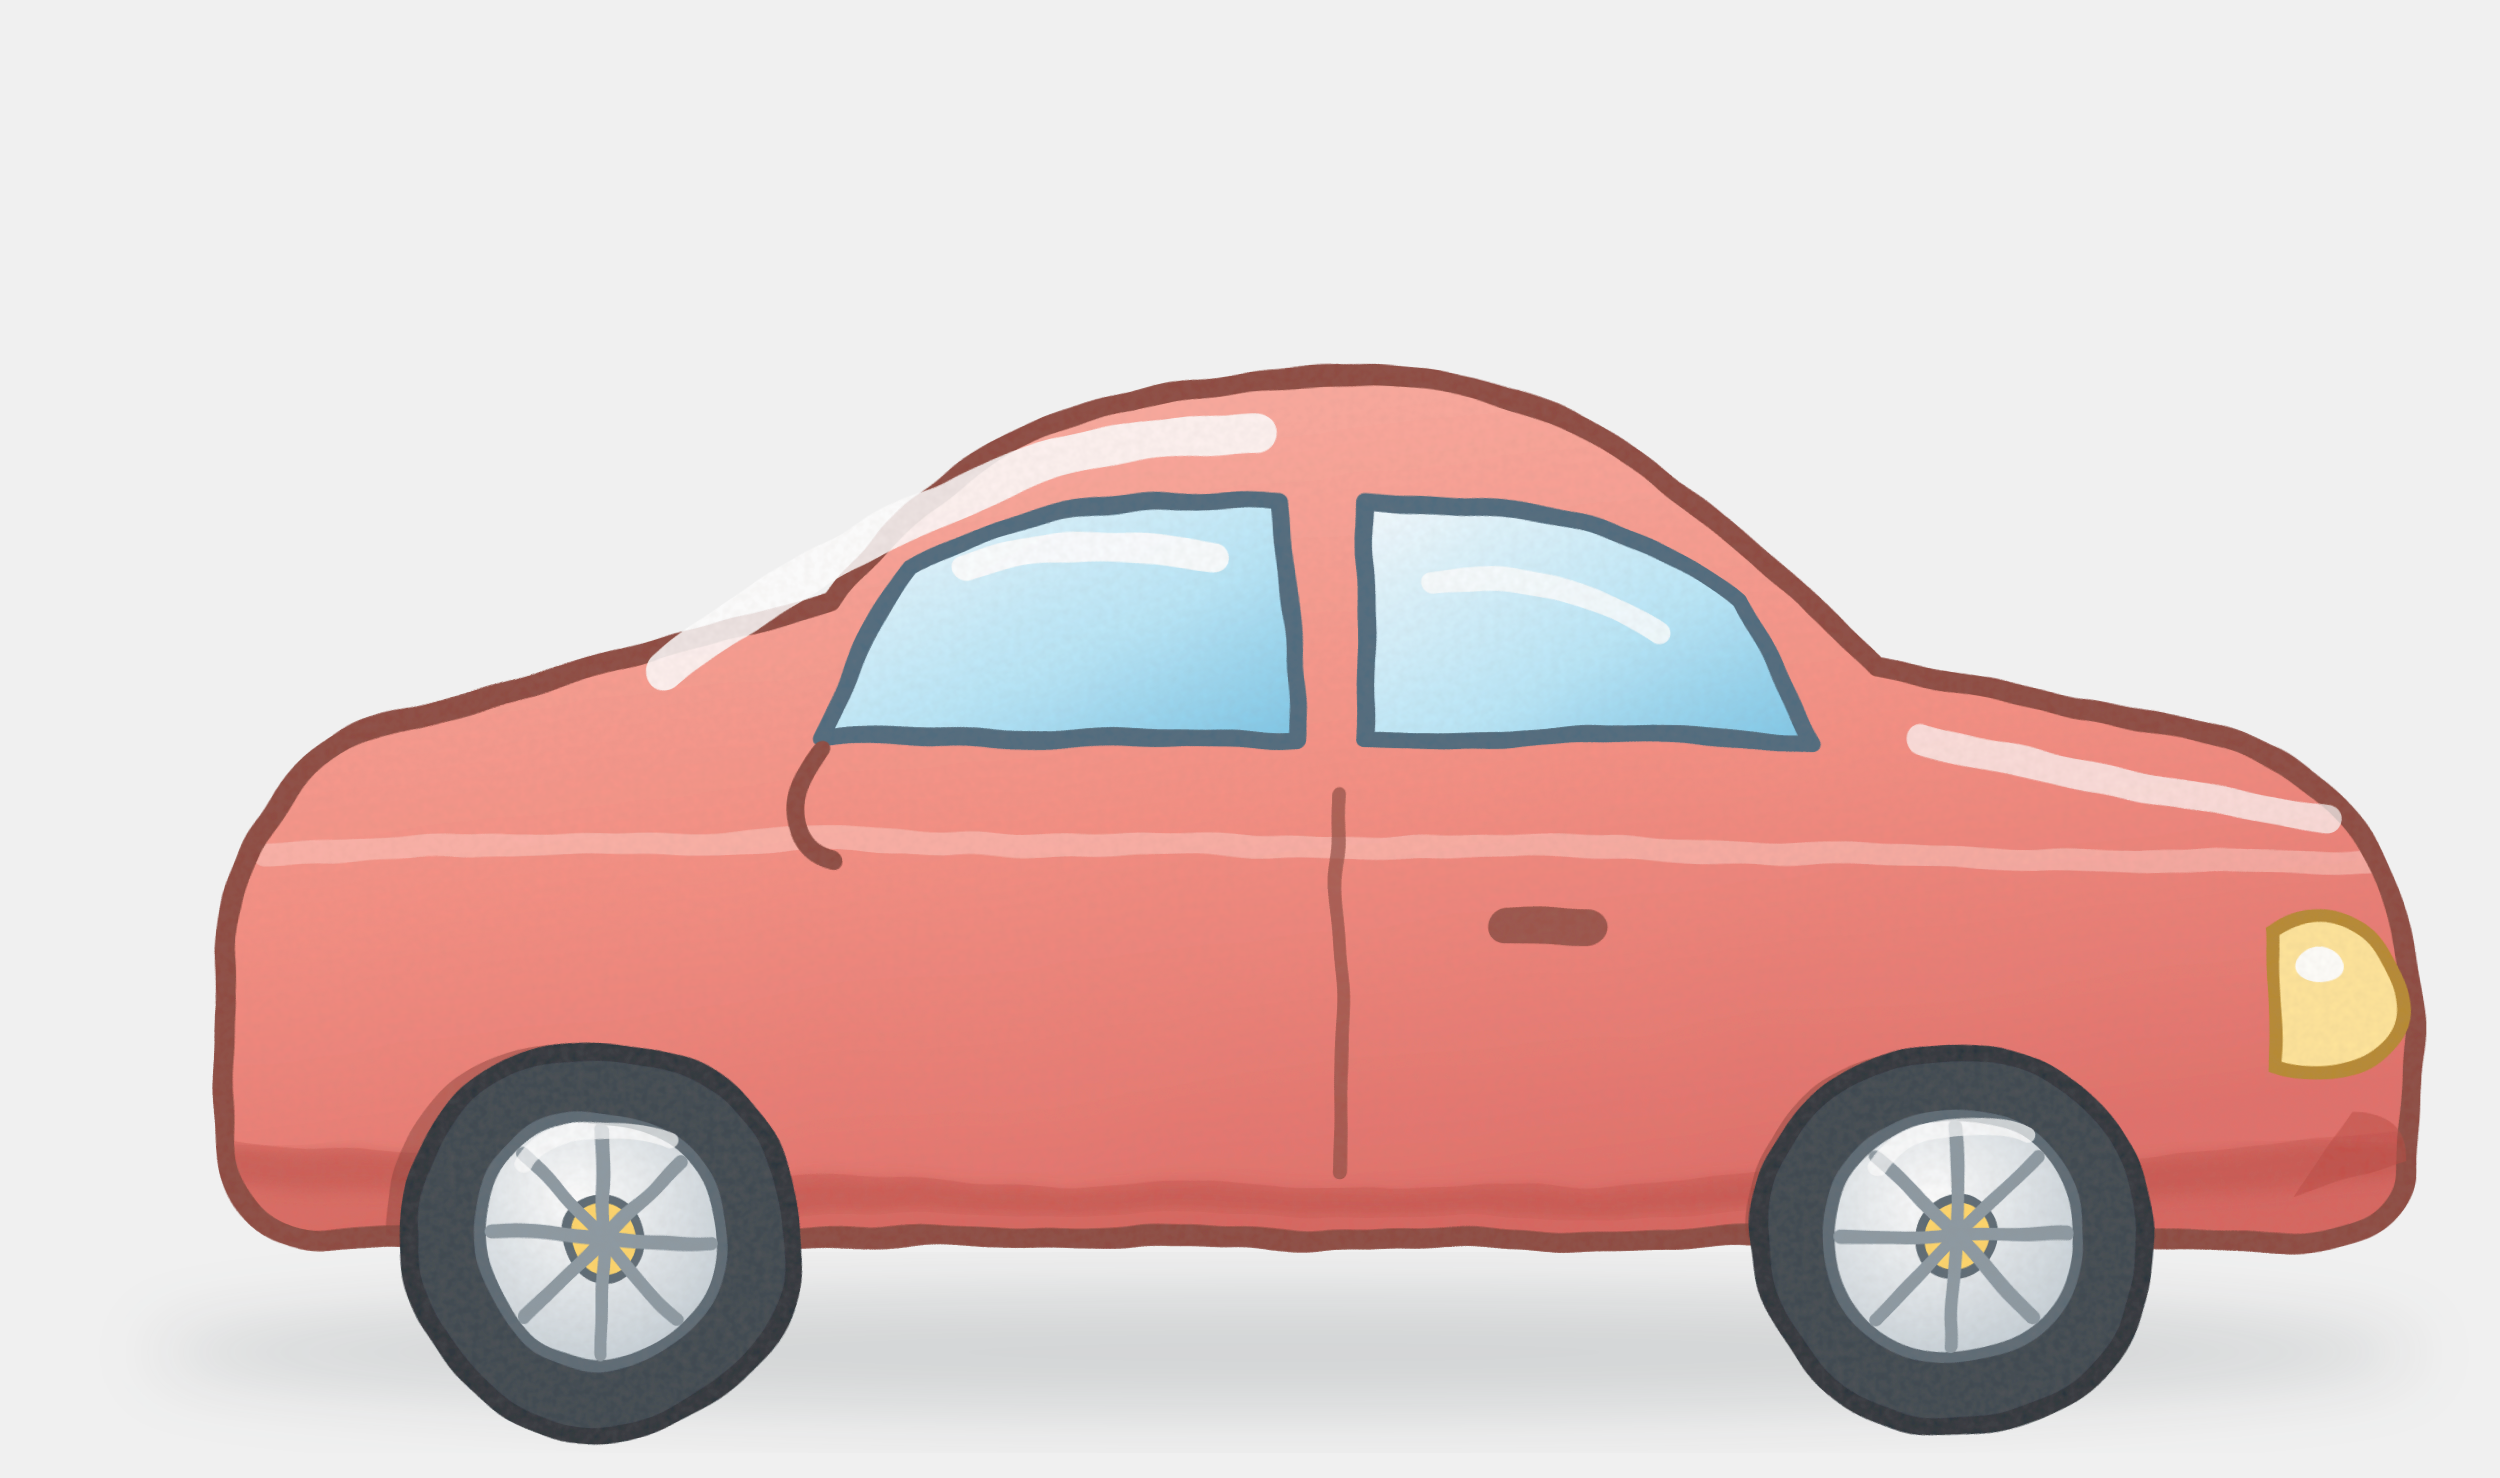
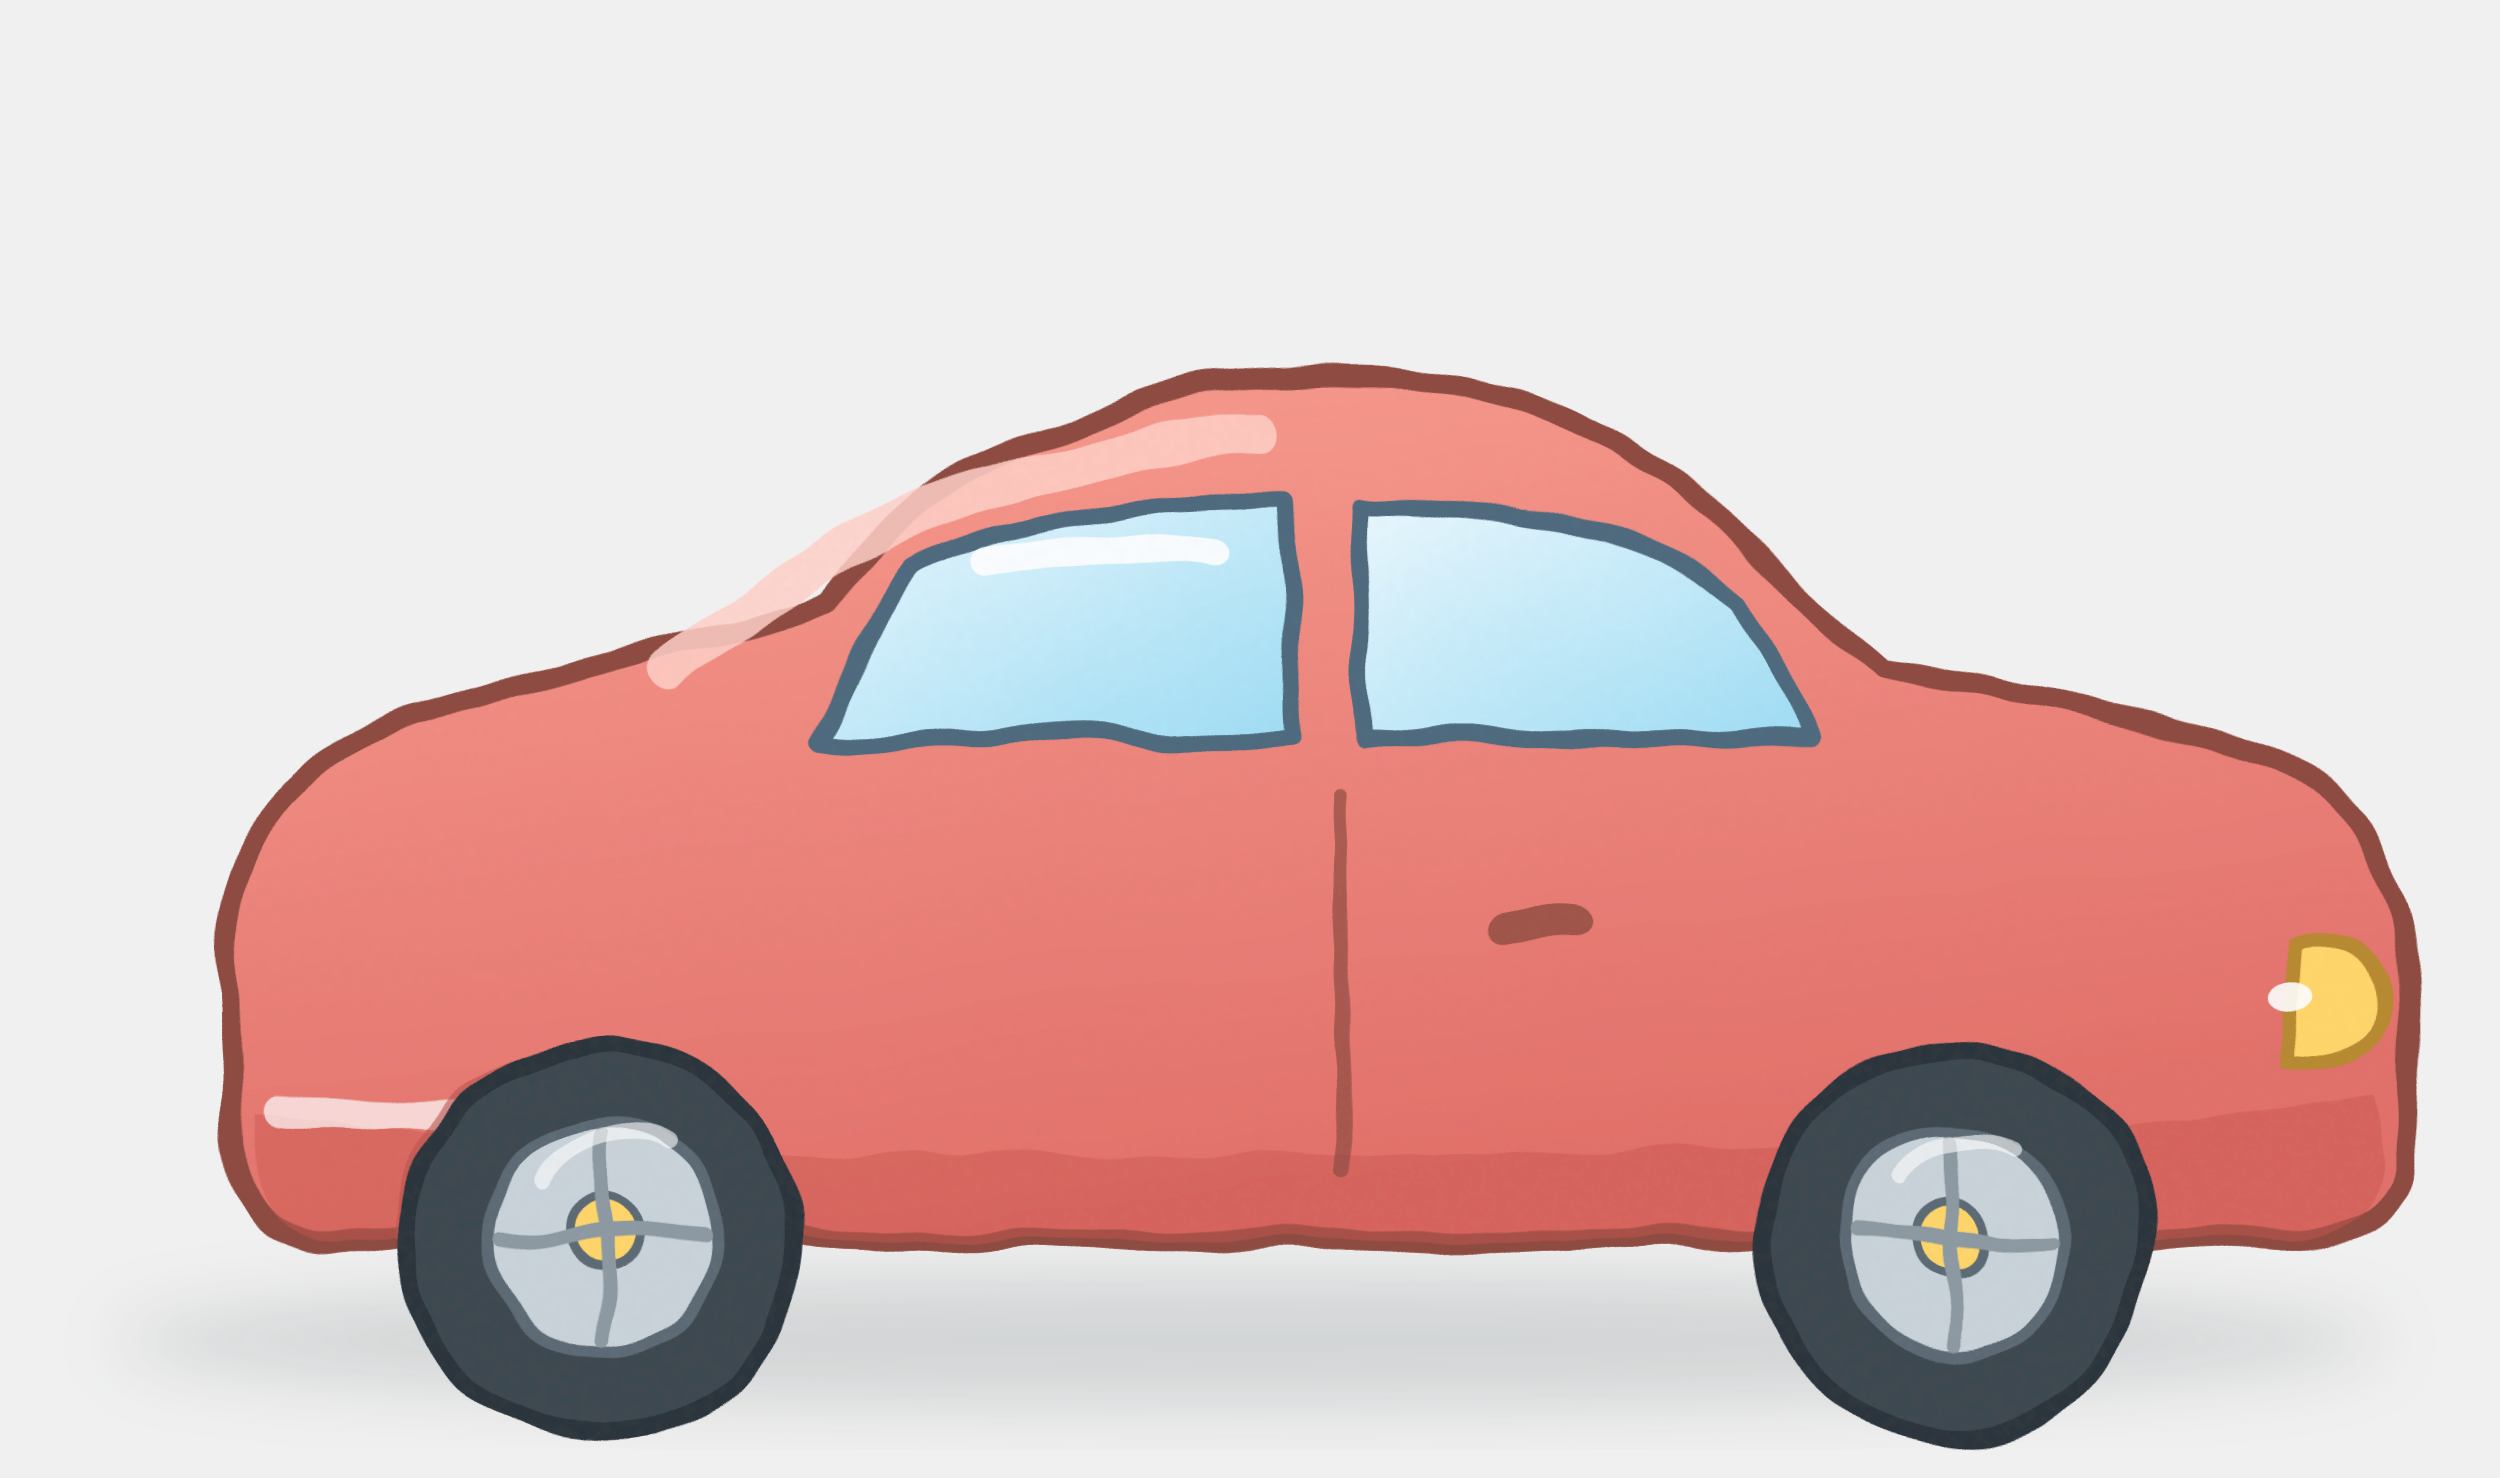
<svg xmlns="http://www.w3.org/2000/svg" viewBox="0 0 440 260" width="440" height="260">
  <defs>
-     <linearGradient id="paint" x1="0.1" y1="0" x2="0.4" y2="1">
-       <stop offset="0" stop-color="#FCB1A5" />
-       <stop offset="0.55" stop-color="#F58F83" />
+     <linearGradient id="paint" x1="0" y1="0" x2="0.3" y2="1">
+       <stop offset="0" stop-color="#FA9D90" />
      <stop offset="1" stop-color="#E2706A" />
    </linearGradient>
    <linearGradient id="glass" x1="0" y1="0" x2="1" y2="1">
-       <stop offset="0" stop-color="#F3FBFF" />
-       <stop offset="0.6" stop-color="#B8E6F8" />
-       <stop offset="1" stop-color="#7CC6E6" />
+       <stop offset="0" stop-color="#EAF8FF" />
+       <stop offset="1" stop-color="#9EDDF5" />
    </linearGradient>
-     <radialGradient id="rim" cx="0.4" cy="0.35" r="0.7">
-       <stop offset="0" stop-color="#FFFFFF" />
-       <stop offset="1" stop-color="#C5CFD6" />
-     </radialGradient>
    <filter id="wc" x="-8%" y="-8%" width="116%" height="116%">
-       <feTurbulence type="fractalNoise" baseFrequency="0.03" numOctaves="3" seed="9" result="noise" />
-       <feDisplacementMap in="SourceGraphic" in2="noise" scale="4" xChannelSelector="R" yChannelSelector="G" result="warp" />
-       <feTurbulence type="fractalNoise" baseFrequency="0.7" numOctaves="2" seed="2" result="grain" />
-       <feColorMatrix in="grain" type="matrix" values="0 0 0 0 0.3  0 0 0 0 0.24  0 0 0 0 0.2  0 0 0 0.14 0" result="grainA" />
+       <feTurbulence type="fractalNoise" baseFrequency="0.03" numOctaves="3" seed="7" result="noise" />
+       <feDisplacementMap in="SourceGraphic" in2="noise" scale="6" xChannelSelector="R" yChannelSelector="G" result="warp" />
+       <feTurbulence type="fractalNoise" baseFrequency="0.55" numOctaves="2" seed="3" result="grain" />
+       <feColorMatrix in="grain" type="matrix" values="0 0 0 0 0.24  0 0 0 0 0.2  0 0 0 0 0.17  0 0 0 0.05 0" result="grainA" />
      <feComposite in="grainA" in2="warp" operator="in" result="grainIn" />
      <feMerge>
        <feMergeNode in="warp" />
        <feMergeNode in="grainIn" />
      </feMerge>
    </filter>
-     <filter id="blur1">
-       <feGaussianBlur stdDeviation="1.4" />
-     </filter>
    <filter id="soft" x="-30%" y="-30%" width="160%" height="160%">
      <feGaussianBlur stdDeviation="6" />
    </filter>
-     <clipPath id="bodyClip">
-       <path id="bodyPath" d="M40 176 C38 150 48 132 74 126 L146 106 C166 78 198 66 240 66 C280 66 306 92 330 118 L384 128 C412 134 424 150 424 178 L424 206 C424 214 416 218 404 218 L58 218 C46 218 40 210 40 198 Z" />
-     </clipPath>
  </defs>
-   <ellipse cx="226" cy="238" rx="200" ry="11" fill="#38454A" opacity="0.16" filter="url(#soft)" />
+   <ellipse cx="220" cy="236" rx="200" ry="12" fill="#38454A" opacity="0.16" filter="url(#soft)" />
  <g filter="url(#wc)">
-     <use href="#bodyPath" fill="url(#paint)" />
-     <g clip-path="url(#bodyClip)">
-       <path d="M40 200 C140 212 320 212 430 198 L430 240 L40 240 Z" fill="#C9564D" opacity="0.4" />
-       <path d="M40 204 C140 216 320 216 430 202" fill="none" stroke="#B9463F" stroke-width="7" opacity="0.4" filter="url(#blur1)" />
-       <path d="M46 150 C120 146 300 150 420 152" fill="none" stroke="#FFD0C8" stroke-width="4" opacity="0.5" stroke-linecap="round" />
-     </g>
-     <use href="#bodyPath" fill="none" stroke="#8E4A40" stroke-width="3.6" stroke-linejoin="round" />
+     <path d="M40 176 C38 150 48 132 74 126 L146 106 C166 78 198 66 240 66 C280 66 306 92 330 118 L384 128 C412 134 424 150 424 178 L424 206 C424 214 416 218 404 218 L58 218 C46 218 40 210 40 198 Z" fill="url(#paint)" stroke="#8E4A40" stroke-width="3.6" stroke-linejoin="round" />
+     <path d="M44 196 C120 206 320 206 418 194 L420 206 C420 214 412 218 402 218 L60 218 C48 218 42 210 44 196 Z" fill="#C9564D" opacity="0.45" />
    <path d="M160 100 C176 90 204 88 226 88 L228 130 L144 130 C150 118 154 108 160 100 Z" fill="url(#glass)" stroke="#4E6B7E" stroke-width="3" stroke-linejoin="round" />
    <path d="M240 88 C262 88 290 92 306 106 L318 130 L240 130 Z" fill="url(#glass)" stroke="#4E6B7E" stroke-width="3" stroke-linejoin="round" />
-     <path d="M170 100 C184 96 200 96 214 98" fill="none" stroke="#FFFFFF" stroke-width="5" stroke-linecap="round" opacity="0.9" />
-     <path d="M252 102 C266 100 280 104 292 112" fill="none" stroke="#FFFFFF" stroke-width="4" stroke-linecap="round" opacity="0.8" />
-     <path d="M118 118 C150 92 182 78 222 76" fill="none" stroke="#FFFFFF" stroke-width="7" stroke-linecap="round" opacity="0.85" />
-     <path d="M338 130 C362 136 386 140 410 144" fill="none" stroke="#FFFFFF" stroke-width="5" stroke-linecap="round" opacity="0.7" />
+     <path d="M174 98 C186 96 200 96 214 98" fill="none" stroke="#FFFFFF" stroke-width="5" stroke-linecap="round" opacity="0.9" />
+     <path d="M118 118 C150 92 182 78 222 76" fill="none" stroke="#FFD0C8" stroke-width="7" stroke-linecap="round" opacity="0.85" />
    <path d="M236 140 L236 206" stroke="#8E4A40" stroke-width="2.4" stroke-linecap="round" opacity="0.7" />
-     <rect x="262" y="160" width="20" height="6" rx="3" fill="#8E4A40" opacity="0.85" />
-     <path d="M144 132 C138 140 138 150 146 152" fill="none" stroke="#8E4A40" stroke-width="3" stroke-linecap="round" />
-     <path d="M400 164 C410 158 422 164 422 176 C422 188 410 192 400 188 Z" fill="#FFE49A" stroke="#B88A2E" stroke-width="2.4" />
-     <ellipse cx="408" cy="170" rx="4" ry="3" fill="#FFFFFF" opacity="0.95" />
-     <path d="M414 196 C420 196 424 198 424 204 L404 210 Z" fill="#B9463F" opacity="0.5" />
-     <path d="M68 218 C68 184 104 176 120 190 C128 198 134 210 134 218 Z" fill="#8E3F38" opacity="0.5" />
-     <path d="M308 218 C308 184 344 176 360 190 C368 198 374 210 374 218 Z" fill="#8E3F38" opacity="0.5" />
+     <rect x="262" y="160" width="18" height="6" rx="3" fill="#8E4A40" opacity="0.8" />
+     <path d="M404 166 C412 162 420 166 420 176 C420 186 412 190 404 188 Z" fill="#FFD66B" stroke="#B88A2E" stroke-width="2.4" />
+     <ellipse cx="404" cy="176" rx="4" ry="3" fill="#FFFFFF" opacity="0.9" />
+     <path d="M48 196 L84 196" stroke="#FFFFFF" stroke-width="5" stroke-linecap="round" opacity="0.7" />
+     <path d="M70 218 C70 184 104 178 118 190 C126 198 132 210 132 218 Z" fill="#B9544C" opacity="0.6" />
+     <path d="M310 218 C310 184 344 178 358 190 C366 198 372 210 372 218 Z" fill="#B9544C" opacity="0.6" />
  </g>
  <g id="wheel-rear" filter="url(#wc)">
    <circle cx="106" cy="218" r="34" fill="#3B4650" stroke="#25303A" stroke-width="3" />
-     <circle cx="106" cy="218" r="22" fill="url(#rim)" stroke="#5B6A74" stroke-width="2" />
-     <circle cx="106" cy="218" r="7" fill="#FFD66B" stroke="#5B6A74" stroke-width="1.6" />
-     <path d="M106 198 v40 M86 218 h40 M92 204 L120 232 M120 204 L92 232" stroke="#8D9AA3" stroke-width="2.4" stroke-linecap="round" />
-     <path d="M92 206 C96 198 110 196 118 200" fill="none" stroke="#FFFFFF" stroke-width="3" stroke-linecap="round" opacity="0.7" />
+     <circle cx="106" cy="218" r="20" fill="#C9D3DA" stroke="#5B6A74" stroke-width="2" />
+     <circle cx="106" cy="218" r="6" fill="#FFD66B" stroke="#5B6A74" stroke-width="1.6" />
+     <path d="M106 200 v36 M88 218 h36" stroke="#8D9AA3" stroke-width="2.4" stroke-linecap="round" />
+     <path d="M96 208 C100 200 112 198 118 202" fill="none" stroke="#FFFFFF" stroke-width="3" stroke-linecap="round" opacity="0.6" />
  </g>
  <g id="wheel-front" filter="url(#wc)">
    <circle cx="344" cy="218" r="34" fill="#3B4650" stroke="#25303A" stroke-width="3" />
-     <circle cx="344" cy="218" r="22" fill="url(#rim)" stroke="#5B6A74" stroke-width="2" />
-     <circle cx="344" cy="218" r="7" fill="#FFD66B" stroke="#5B6A74" stroke-width="1.6" />
-     <path d="M344 198 v40 M324 218 h40 M330 204 L358 232 M358 204 L330 232" stroke="#8D9AA3" stroke-width="2.4" stroke-linecap="round" />
-     <path d="M330 206 C334 198 348 196 356 200" fill="none" stroke="#FFFFFF" stroke-width="3" stroke-linecap="round" opacity="0.7" />
+     <circle cx="344" cy="218" r="20" fill="#C9D3DA" stroke="#5B6A74" stroke-width="2" />
+     <circle cx="344" cy="218" r="6" fill="#FFD66B" stroke="#5B6A74" stroke-width="1.6" />
+     <path d="M344 200 v36 M326 218 h36" stroke="#8D9AA3" stroke-width="2.4" stroke-linecap="round" />
+     <path d="M334 208 C338 200 350 198 356 202" fill="none" stroke="#FFFFFF" stroke-width="3" stroke-linecap="round" opacity="0.6" />
  </g>
</svg>
